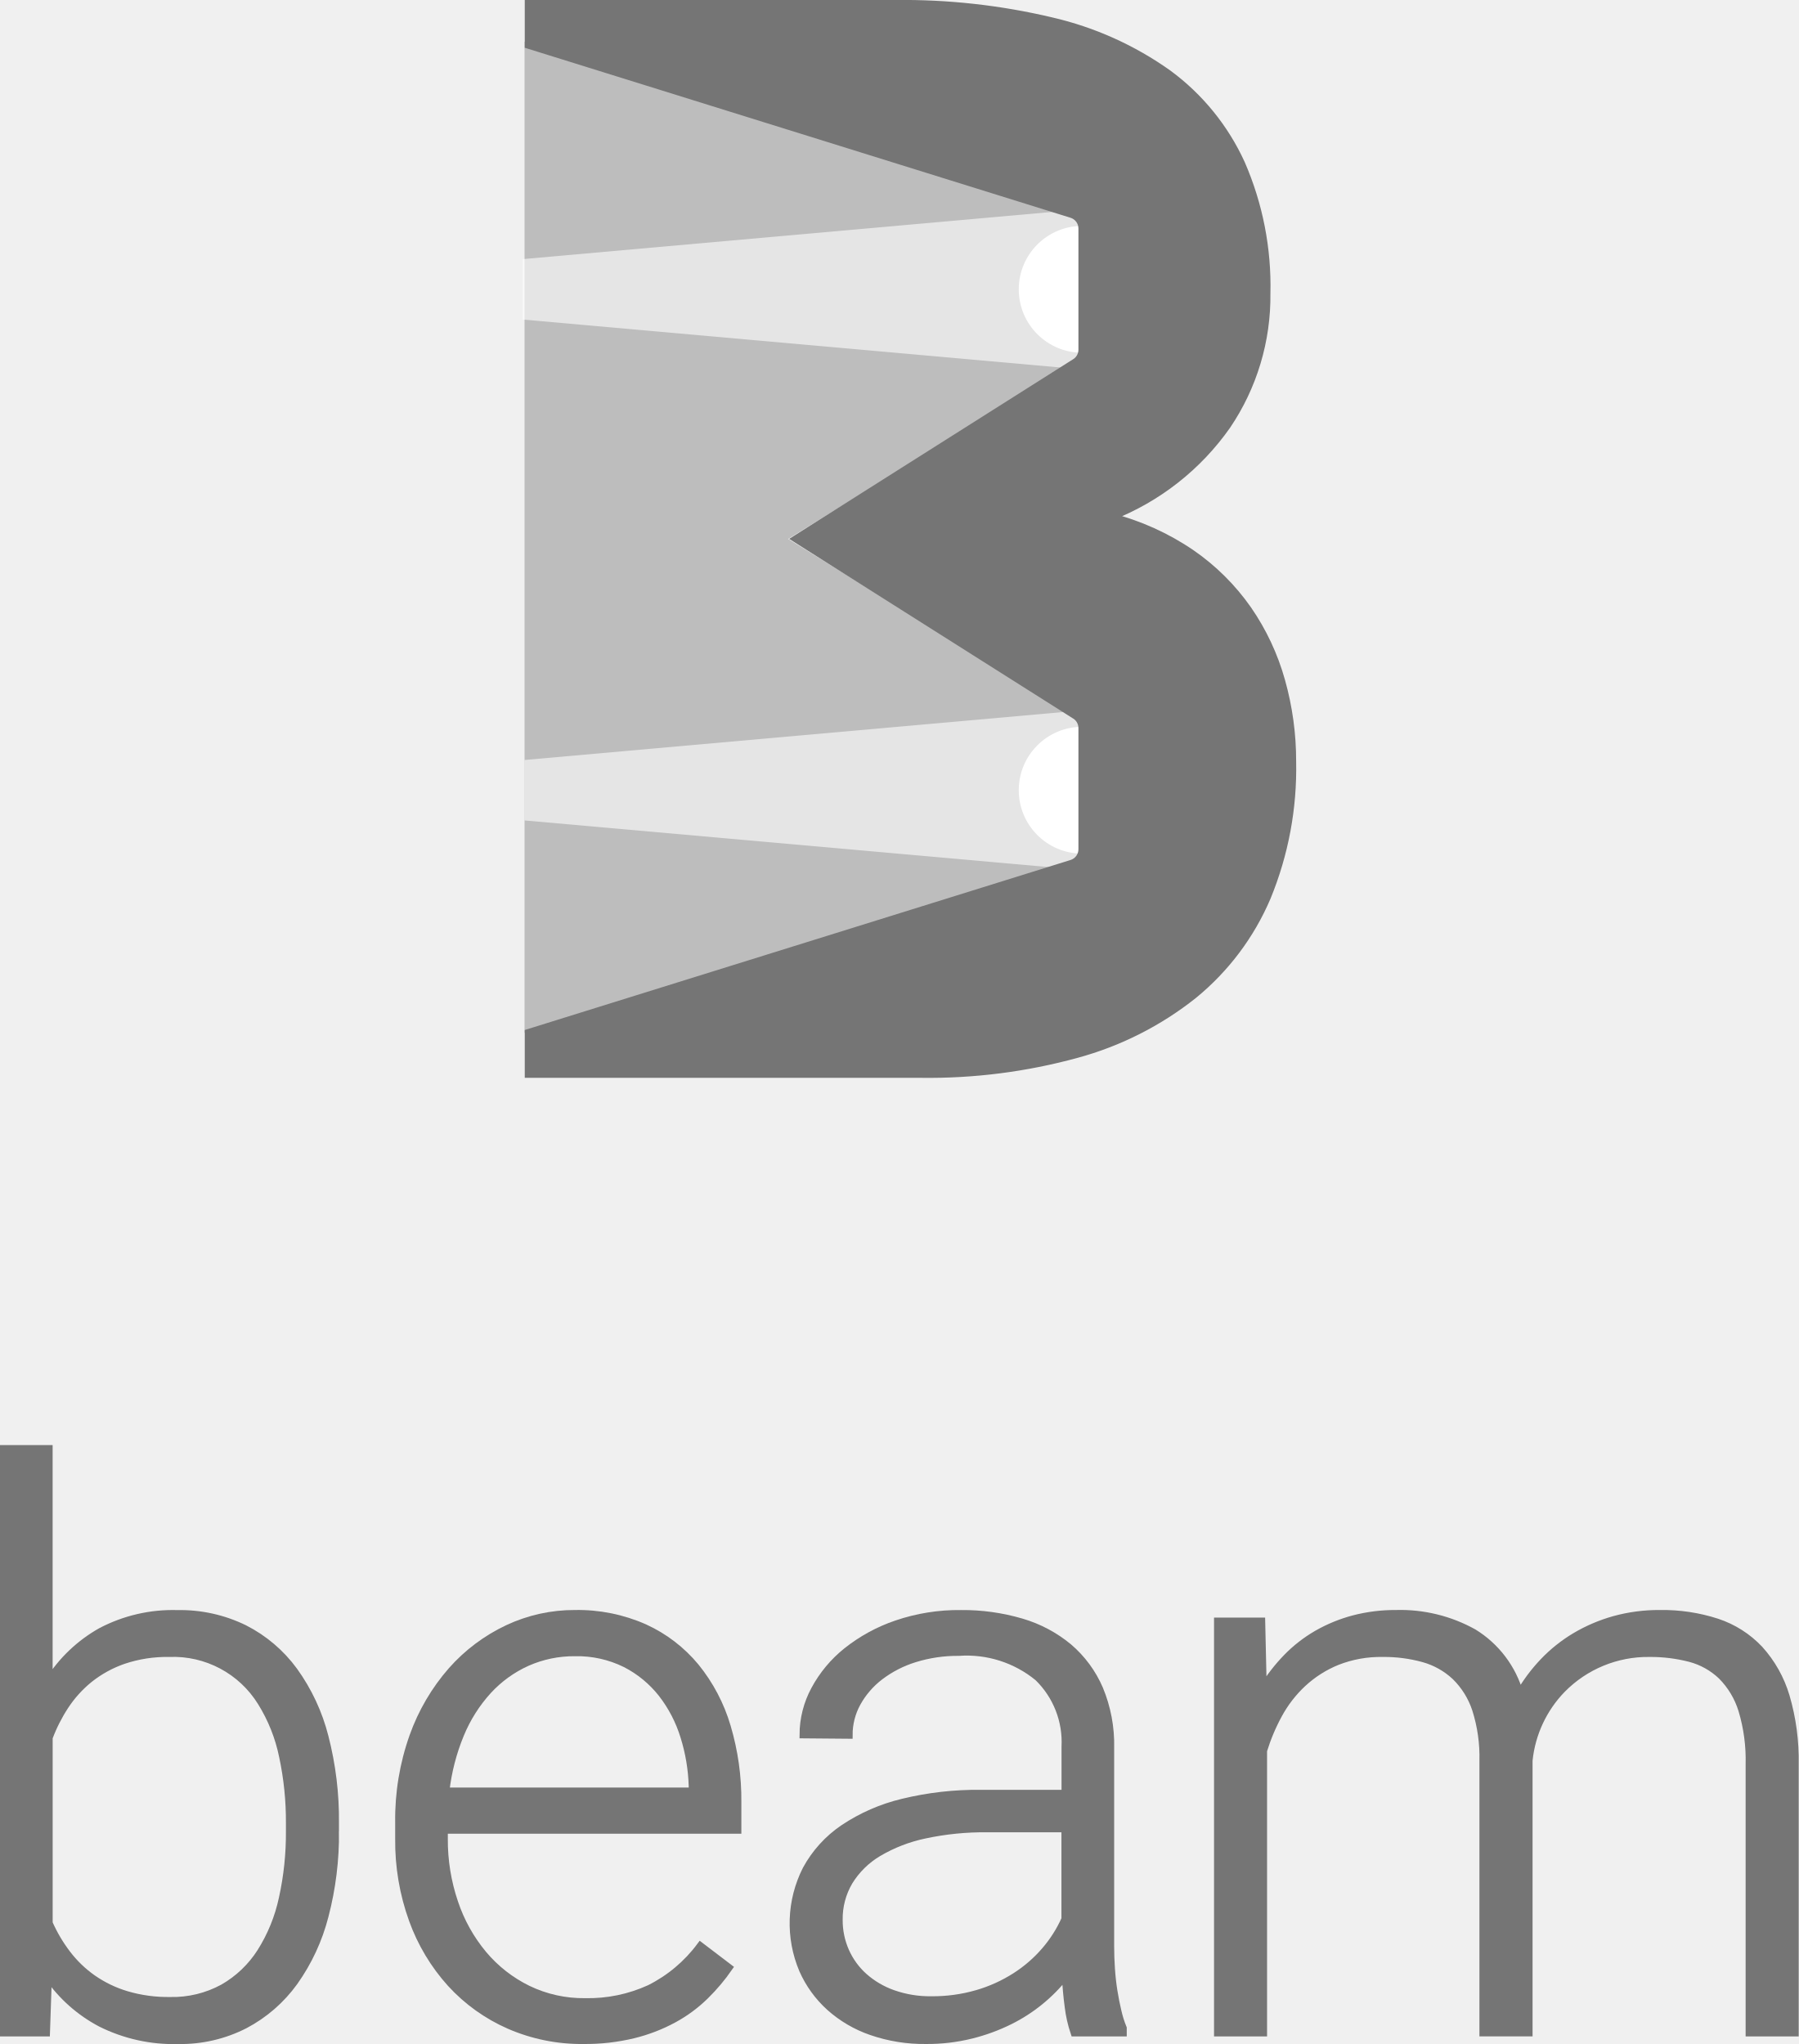
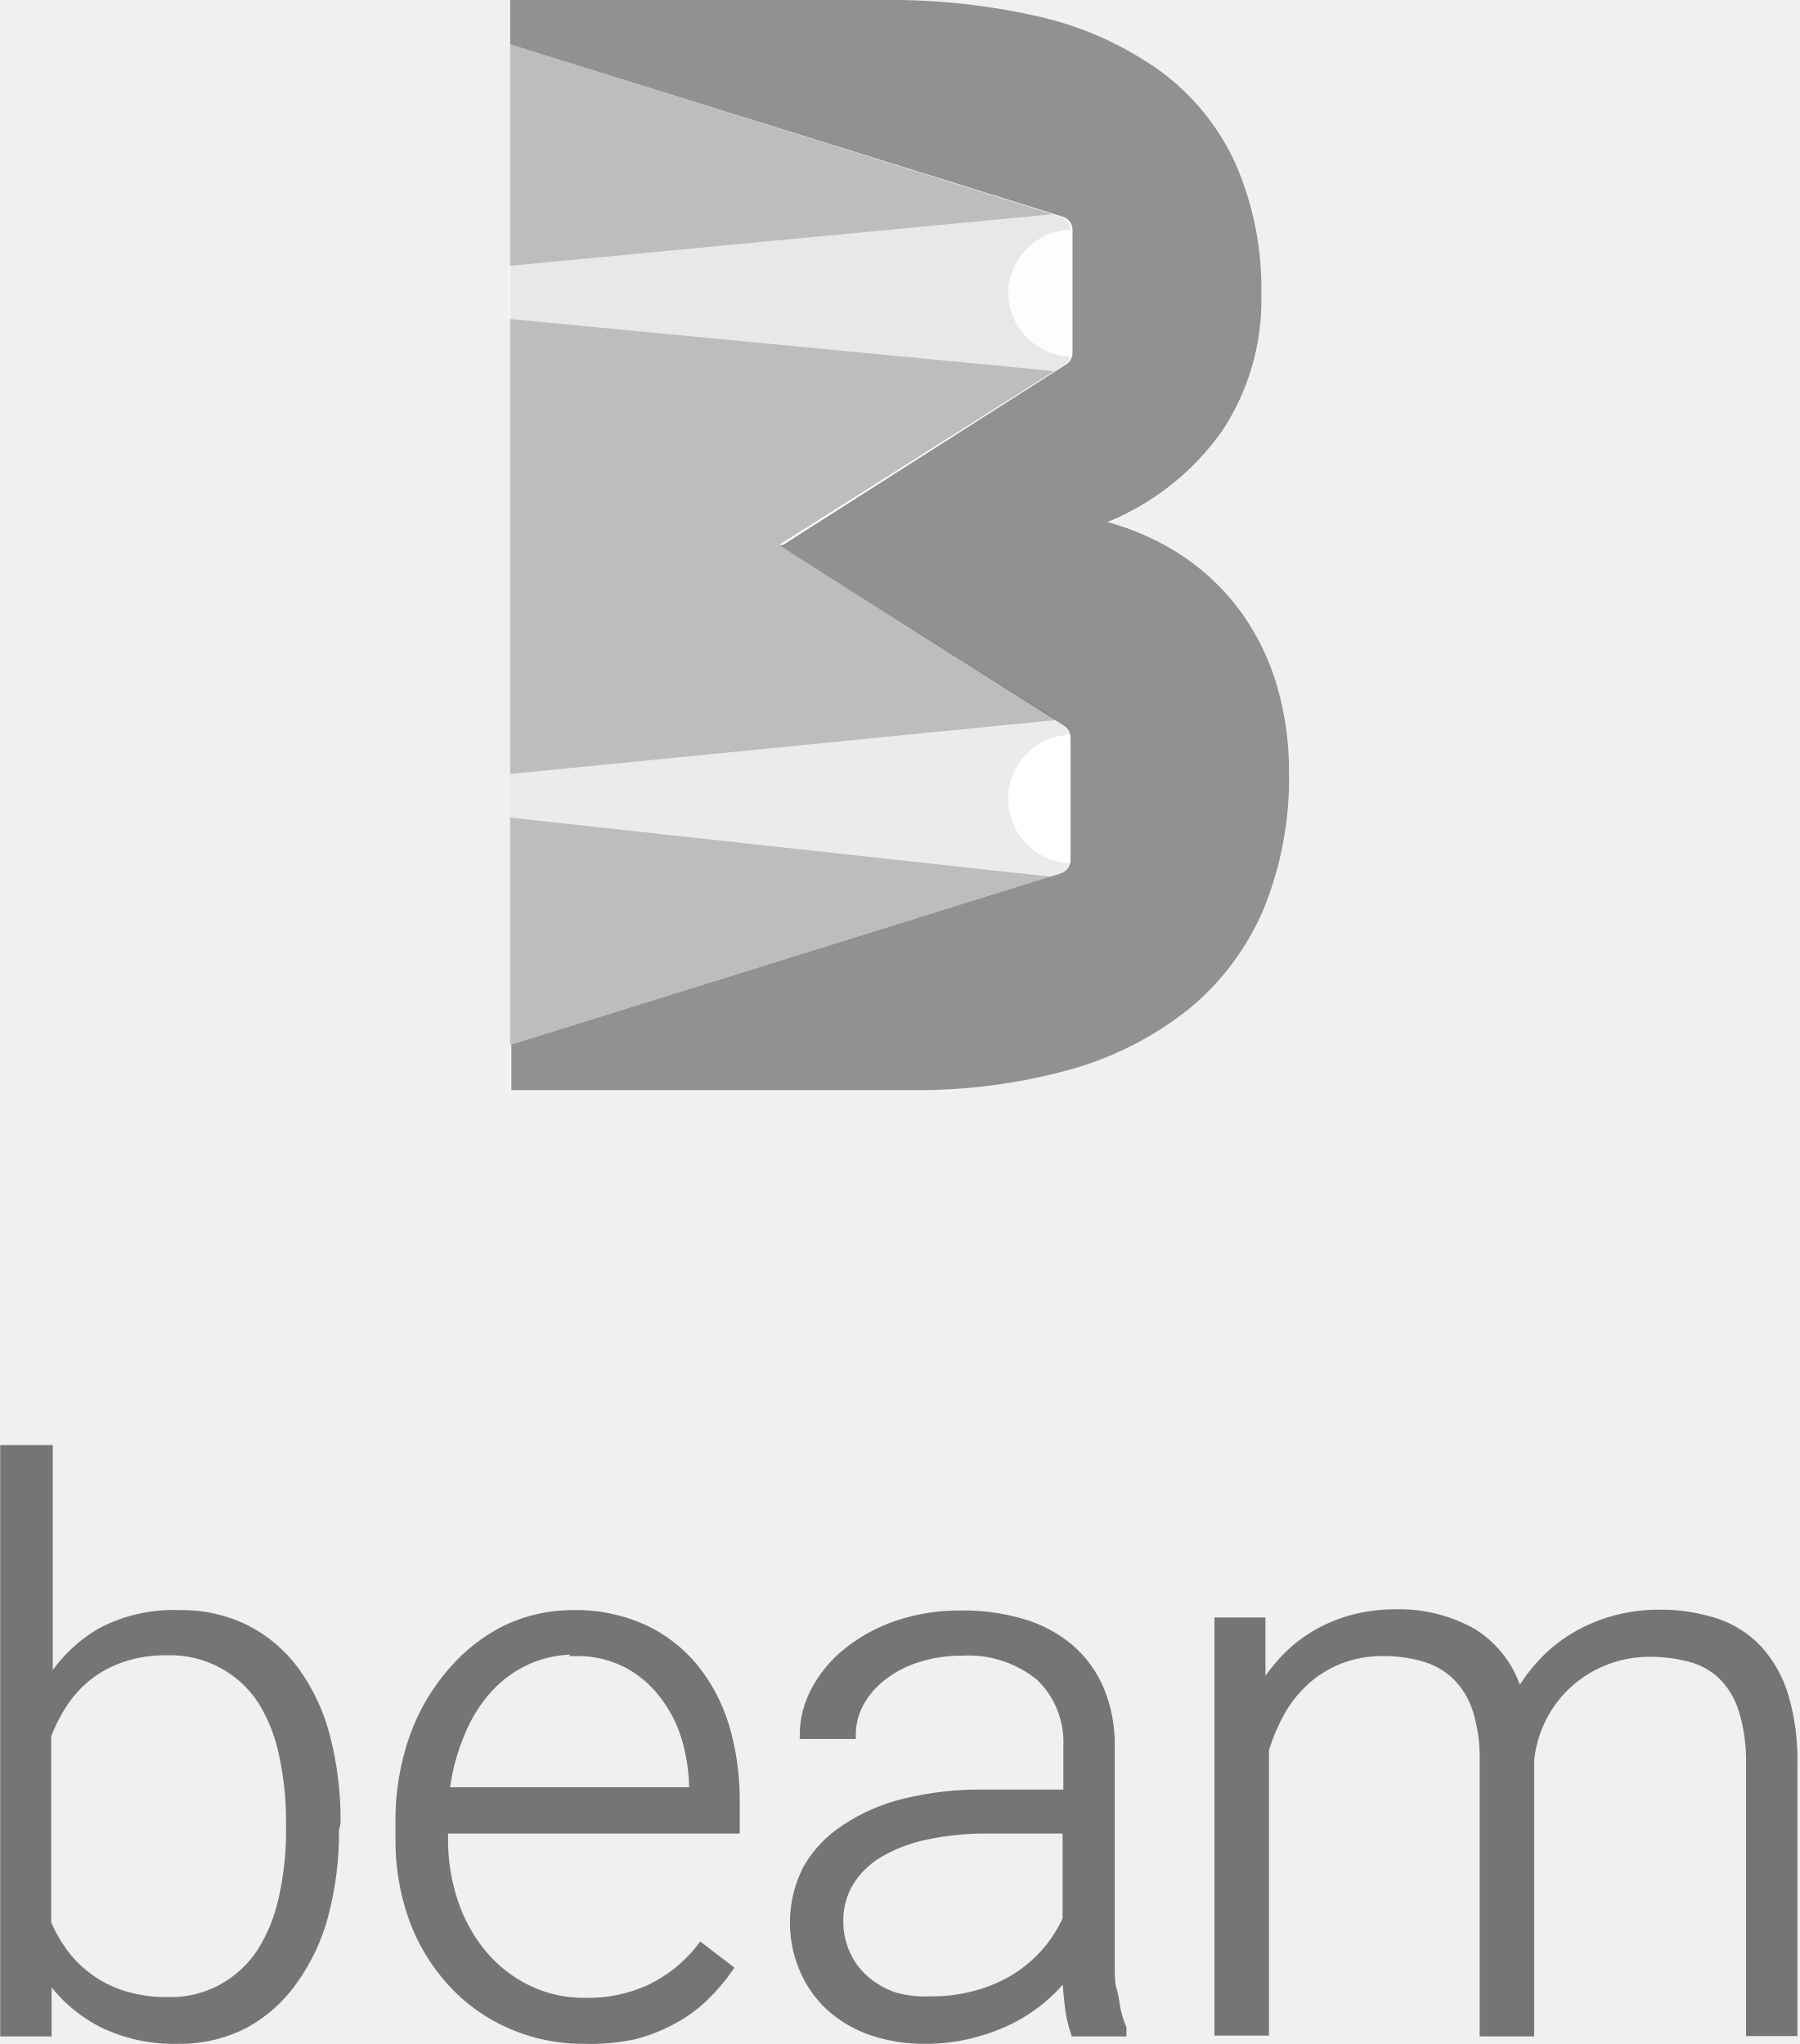
- <svg xmlns="http://www.w3.org/2000/svg" id="Layer_1" data-name="Layer 1" viewBox="0 0 46.196 52.505">
+ <svg xmlns="http://www.w3.org/2000/svg" viewBox="0 0 46.2 52.5">
  <defs>
-     <style>.cls-1,.cls-7{fill:#757575;stroke:#757575;stroke-miterlimit:10;}.cls-1{stroke-width:0.191px;}.cls-2{fill:url(#linear-gradient);}.cls-3{fill:#bdbdbd;}.cls-4,.cls-5{fill:#fff;}.cls-4{opacity:0.6;}.cls-6{fill:#fee900;}.cls-7{stroke-width:0.191px;}</style>
-     <linearGradient id="linear-gradient" x1="13.536" y1="11.521" x2="27.794" y2="11.521" gradientUnits="userSpaceOnUse">
-       <stop offset="0" stop-color="#ff0" stop-opacity="0.7" />
-       <stop offset="0.132" stop-color="#fff600" stop-opacity="0.66" />
-       <stop offset="0.314" stop-color="#feef00" stop-opacity="0.626" />
-       <stop offset="0.547" stop-color="#feea00" stop-opacity="0.606" />
-       <stop offset="1" stop-color="#fee900" stop-opacity="0.6" />
-     </linearGradient>
+     <style>.cls-1,.cls-7{fill:#757575;}.cls-1{stroke:#757575;stroke-miterlimit:10;stroke-width:0.19px;}.cls-2,.cls-6{fill:#fff;}.cls-3{fill:#bdbdbd;}.cls-4{opacity:0.7;}.cls-5{opacity:0.65;}.cls-6{opacity:0.9;}.cls-7{opacity:0.8;}</style>
  </defs>
-   <path class="cls-1" d="M310.052,354.243a8.267,8.267,0,0,1-.269,2.178,5.111,5.111,0,0,1-.786,1.694,3.673,3.673,0,0,1-1.27,1.104,3.616,3.616,0,0,1-1.709.396,4.177,4.177,0,0,1-1.987-.439,3.783,3.783,0,0,1-1.353-1.201l-0.049,1.445h-1.094v-15h1.162v5.967a3.763,3.763,0,0,1,1.338-1.274,3.961,3.961,0,0,1,1.963-.454,3.752,3.752,0,0,1,1.719.381,3.597,3.597,0,0,1,1.274,1.084,5.015,5.015,0,0,1,.791,1.694,8.493,8.493,0,0,1,.269,2.222v0.205Zm-1.172-.205a8.014,8.014,0,0,0-.176-1.719,4.231,4.231,0,0,0-.552-1.387,2.655,2.655,0,0,0-2.368-1.26,3.496,3.496,0,0,0-1.172.181,2.962,2.962,0,0,0-.879.483,3.025,3.025,0,0,0-.625.693,4.132,4.132,0,0,0-.41.811v4.766a3.883,3.883,0,0,0,.464.786,2.97,2.97,0,0,0,.659.635,3.041,3.041,0,0,0,.874.42,3.749,3.749,0,0,0,1.108.151,2.715,2.715,0,0,0,1.372-.332,2.781,2.781,0,0,0,.962-0.918,4.23,4.23,0,0,0,.562-1.382,7.764,7.764,0,0,0,.181-1.724v-0.205Z" transform="translate(-301.4409 -307.2047)" />
-   <path class="cls-1" d="M316.422,359.614a4.632,4.632,0,0,1-1.904-.386,4.454,4.454,0,0,1-1.499-1.074,4.935,4.935,0,0,1-.981-1.636,5.93,5.93,0,0,1-.352-2.08v-0.42a6.346,6.346,0,0,1,.366-2.212,5.219,5.219,0,0,1,.991-1.689,4.454,4.454,0,0,1,1.44-1.079,4.024,4.024,0,0,1,1.724-.381,4.223,4.223,0,0,1,1.787.361,3.688,3.688,0,0,1,1.313,1.006,4.417,4.417,0,0,1,.806,1.533,6.589,6.589,0,0,1,.273,1.943v0.713h-7.539v0.225a4.991,4.991,0,0,0,.264,1.636,4.105,4.105,0,0,0,.742,1.333,3.5,3.5,0,0,0,1.143.894,3.282,3.282,0,0,0,1.475.327,3.798,3.798,0,0,0,1.655-.342,3.661,3.661,0,0,0,1.304-1.094l0.732,0.557a5.051,5.051,0,0,1-.61.723,3.63,3.63,0,0,1-.806.596,4.31,4.31,0,0,1-1.035.4A5.239,5.239,0,0,1,316.422,359.614Zm-0.215-9.961a2.977,2.977,0,0,0-1.23.254,3.073,3.073,0,0,0-1.001.723,3.837,3.837,0,0,0-.713,1.128,5.426,5.426,0,0,0-.376,1.46h6.338v-0.127a4.722,4.722,0,0,0-.215-1.284,3.439,3.439,0,0,0-.571-1.099,2.826,2.826,0,0,0-.933-0.767A2.797,2.797,0,0,0,316.208,349.653Z" transform="translate(-301.4409 -307.2047)" />
-   <path class="cls-1" d="M329.032,359.419a3.346,3.346,0,0,1-.151-0.669q-0.053-.396-0.073-0.806a4.172,4.172,0,0,1-1.436,1.172,4.845,4.845,0,0,1-.986.361,4.671,4.671,0,0,1-1.162.137,4.134,4.134,0,0,1-1.401-.225,3.125,3.125,0,0,1-1.074-.63,2.829,2.829,0,0,1-.688-0.952,3.058,3.058,0,0,1,.088-2.583,3.015,3.015,0,0,1,.957-1.055,4.693,4.693,0,0,1,1.519-.664,8.109,8.109,0,0,1,2.007-.229h2.168v-1.201a2.317,2.317,0,0,0-.698-1.782,2.887,2.887,0,0,0-2.036-.649,3.703,3.703,0,0,0-1.133.166,2.87,2.87,0,0,0-.894.459,2.188,2.188,0,0,0-.586.679,1.7,1.7,0,0,0-.21.825l-1.172-.01a2.446,2.446,0,0,1,.293-1.152,3.207,3.207,0,0,1,.825-0.991,4.241,4.241,0,0,1,1.279-.698,4.946,4.946,0,0,1,1.655-.264,5.333,5.333,0,0,1,1.548.215,3.379,3.379,0,0,1,1.216.645,2.934,2.934,0,0,1,.791,1.074,3.711,3.711,0,0,1,.283,1.504v5.117q0,0.274.02,0.566c0.013,0.195.034,0.385,0.063,0.566q0.044,0.274.103,0.522a2.711,2.711,0,0,0,.137.435v0.117h-1.25Zm-3.672-.84a4.113,4.113,0,0,0,1.177-.161,3.777,3.777,0,0,0,.981-0.444,3.456,3.456,0,0,0,.762-0.659,3.313,3.313,0,0,0,.518-0.815v-2.324h-2.002a7.269,7.269,0,0,0-1.606.161,3.922,3.922,0,0,0-1.196.464,2.195,2.195,0,0,0-.747.737,1.884,1.884,0,0,0-.259.981,1.965,1.965,0,0,0,.166.806,1.917,1.917,0,0,0,.474.654,2.257,2.257,0,0,0,.747.439A2.849,2.849,0,0,0,325.36,358.579Z" transform="translate(-301.4409 -307.2047)" />
-   <path class="cls-1" d="M333.84,348.852l0.039,1.719a4.541,4.541,0,0,1,.61-0.786,3.589,3.589,0,0,1,.776-0.605,3.894,3.894,0,0,1,.938-0.386,4.207,4.207,0,0,1,1.094-.137,3.864,3.864,0,0,1,1.992.488,2.701,2.701,0,0,1,1.182,1.562,4.344,4.344,0,0,1,.61-0.815,3.876,3.876,0,0,1,.811-0.649,4.165,4.165,0,0,1,1.001-.43,4.311,4.311,0,0,1,1.182-.156,4.528,4.528,0,0,1,1.465.22,2.634,2.634,0,0,1,1.089.693,3.126,3.126,0,0,1,.679,1.206,5.805,5.805,0,0,1,.234,1.758v6.885h-1.172v-6.895a4.437,4.437,0,0,0-.186-1.392,2.135,2.135,0,0,0-.527-0.879,1.858,1.858,0,0,0-.815-0.454,4.041,4.041,0,0,0-1.04-.127,3.09,3.09,0,0,0-2.241.923,3.073,3.073,0,0,0-.854,1.831v6.992H339.533V352.436a4.021,4.021,0,0,0-.186-1.318,2.098,2.098,0,0,0-.527-0.85,1.969,1.969,0,0,0-.815-0.459,3.791,3.791,0,0,0-1.05-.137,3.053,3.053,0,0,0-1.172.21,2.917,2.917,0,0,0-.884.562,3.159,3.159,0,0,0-.62.801,5.05,5.05,0,0,0-.391.928v7.246H332.717V348.852h1.123Z" transform="translate(-301.4409 -307.2047)" />
-   <polygon class="cls-2" points="20.391 13.843 27.794 9.198 20.391 13.843 20.391 13.843" />
-   <polygon class="cls-3" points="27.794 5.549 13.472 1.068 13.472 9.53 13.472 17.965 13.472 17.965 13.472 26.533 27.794 22.138 27.794 18.501 20.242 13.844 27.794 9.186 27.794 5.549" />
-   <polygon class="cls-4" points="13.472 19.522 13.472 21.075 27.794 22.35 27.794 18.247 13.472 19.522" />
-   <path class="cls-5" d="M327.606,327.503a1.629,1.629,0,0,0,1.629,1.629v-3.258A1.629,1.629,0,0,0,327.606,327.503Z" transform="translate(-301.4409 -307.2047)" />
-   <polygon class="cls-6" points="13.536 1.101 27.794 5.571 27.794 5.571 13.536 1.101" />
-   <polygon class="cls-4" points="13.425 6.656 13.425 8.208 27.727 9.484 27.727 5.381 13.425 6.656" />
-   <path class="cls-5" d="M327.606,314.637a1.629,1.629,0,0,0,1.629,1.629v-3.258A1.629,1.629,0,0,0,327.606,314.637Z" transform="translate(-301.4409 -307.2047)" />
-   <path class="cls-7" d="M334.351,324.693a6.117,6.117,0,0,0-.859-1.832,5.775,5.775,0,0,0-1.454-1.445,6.565,6.565,0,0,0-2.068-.935,6.563,6.563,0,0,0,2.984-2.342,5.937,5.937,0,0,0,1.02-3.399,7.872,7.872,0,0,0-.652-3.333,5.921,5.921,0,0,0-1.879-2.313,8.449,8.449,0,0,0-3.003-1.35,16.552,16.552,0,0,0-4.003-.444h-9.423v1.061l13.956,4.348a0.383,0.383,0,0,1,.264.364v3.116a0.383,0.383,0,0,1-.196.334l-7.15,4.524,7.15,4.524a0.383,0.383,0,0,1,.196.334v3.116a0.383,0.383,0,0,1-.264.364l-13.956,4.348V334.796H325.098a14.401,14.401,0,0,0,3.994-.51,8.339,8.339,0,0,0,3.003-1.52,6.566,6.566,0,0,0,1.888-2.512,8.688,8.688,0,0,0,.652-3.484A7.591,7.591,0,0,0,334.351,324.693Z" transform="translate(-301.4409 -307.2047)" />
+   <g id="Calque_2" data-name="Calque 2">
+     <g id="Layer_1" data-name="Layer 1">
+       <path class="cls-1" d="M8.61,47a8.27,8.27,0,0,1-.27,2.18,5.11,5.11,0,0,1-.79,1.69A3.67,3.67,0,0,1,6.29,52a3.62,3.62,0,0,1-1.71.4,4.18,4.18,0,0,1-2-.44,3.78,3.78,0,0,1-1.35-1.2l0,1.45H.1v-15H1.26v6A3.76,3.76,0,0,1,2.6,41.9a4,4,0,0,1,2-.45,3.75,3.75,0,0,1,1.72.38,3.6,3.6,0,0,1,1.27,1.08,5,5,0,0,1,.79,1.69,8.49,8.49,0,0,1,.27,2.22Zm-1.17-.21a8,8,0,0,0-.18-1.72,4.23,4.23,0,0,0-.55-1.39,2.77,2.77,0,0,0-1-.92,2.78,2.78,0,0,0-1.41-.34,3.5,3.5,0,0,0-1.17.18,3,3,0,0,0-.88.48,3,3,0,0,0-.62.69,4.13,4.13,0,0,0-.41.81V49.4a3.88,3.88,0,0,0,.46.79,3,3,0,0,0,.66.63,3,3,0,0,0,.87.42,3.75,3.75,0,0,0,1.11.15,2.72,2.72,0,0,0,1.37-.33,2.78,2.78,0,0,0,1-.92,4.23,4.23,0,0,0,.56-1.38A7.76,7.76,0,0,0,7.44,47Z" />
+       <path class="cls-1" d="M15,52.4a4.63,4.63,0,0,1-1.9-.39,4.45,4.45,0,0,1-1.5-1.07,4.93,4.93,0,0,1-1-1.64,5.93,5.93,0,0,1-.35-2.08v-.42a6.35,6.35,0,0,1,.37-2.21,5.22,5.22,0,0,1,1-1.69A4.45,4.45,0,0,1,13,41.83a4,4,0,0,1,1.72-.38,4.22,4.22,0,0,1,1.79.36,3.69,3.69,0,0,1,1.31,1,4.42,4.42,0,0,1,.81,1.53,6.59,6.59,0,0,1,.27,1.94V47H11.41v.22a5,5,0,0,0,.26,1.64,4.11,4.11,0,0,0,.74,1.33,3.5,3.5,0,0,0,1.14.89,3.28,3.28,0,0,0,1.47.33,3.8,3.8,0,0,0,1.66-.34A3.66,3.66,0,0,0,18,50l.73.56a5.05,5.05,0,0,1-.61.72,3.63,3.63,0,0,1-.81.6,4.31,4.31,0,0,1-1,.4A5.24,5.24,0,0,1,15,52.4Zm-.21-10a3,3,0,0,0-1.23.25,3.07,3.07,0,0,0-1,.72,3.84,3.84,0,0,0-.71,1.13A5.43,5.43,0,0,0,11.45,46h6.34v-.13a4.72,4.72,0,0,0-.21-1.28A3.44,3.44,0,0,0,17,43.5a2.83,2.83,0,0,0-.93-.77A2.8,2.8,0,0,0,14.77,42.44Z" />
+       <path class="cls-1" d="M27.59,52.21a3.35,3.35,0,0,1-.15-.67q-.05-.4-.07-.81a4.17,4.17,0,0,1-1.44,1.17,4.85,4.85,0,0,1-1,.36,4.67,4.67,0,0,1-1.16.14,4.13,4.13,0,0,1-1.4-.22,3.13,3.13,0,0,1-1.07-.63,2.83,2.83,0,0,1-.69-1A3.06,3.06,0,0,1,20.71,48a3,3,0,0,1,1-1.05,4.69,4.69,0,0,1,1.52-.66,8.11,8.11,0,0,1,2-.23h2.17v-1.2a2.32,2.32,0,0,0-.7-1.78,2.89,2.89,0,0,0-2-.65,3.7,3.7,0,0,0-1.13.17,2.87,2.87,0,0,0-.89.46,2.19,2.19,0,0,0-.59.68,1.7,1.7,0,0,0-.21.83H20.63a2.45,2.45,0,0,1,.29-1.15,3.21,3.21,0,0,1,.83-1,4.24,4.24,0,0,1,1.28-.7,5,5,0,0,1,1.66-.26,5.33,5.33,0,0,1,1.55.21,3.38,3.38,0,0,1,1.22.64,2.93,2.93,0,0,1,.79,1.07,3.71,3.71,0,0,1,.28,1.5V50q0,.27,0,.57c0,.2,0,.38.06.57s.06.36.1.52a2.71,2.71,0,0,0,.14.43v.12Zm-3.67-.84a4.11,4.11,0,0,0,1.18-.16,3.78,3.78,0,0,0,1-.44,3.46,3.46,0,0,0,.76-.66,3.31,3.31,0,0,0,.52-.82V47h-2a7.27,7.27,0,0,0-1.61.16,3.92,3.92,0,0,0-1.2.46,2.2,2.2,0,0,0-.75.74,1.88,1.88,0,0,0-.26,1,2,2,0,0,0,.17.81,1.92,1.92,0,0,0,.47.65,2.26,2.26,0,0,0,.75.44A2.85,2.85,0,0,0,23.92,51.37Z" />
+       <path class="cls-1" d="M32.4,41.64l0,1.72a4.54,4.54,0,0,1,.61-.79,3.59,3.59,0,0,1,.78-.61,3.89,3.89,0,0,1,.94-.39,4.21,4.21,0,0,1,1.09-.14,3.86,3.86,0,0,1,2,.49A2.7,2.7,0,0,1,39,43.5a4.34,4.34,0,0,1,.61-.82,3.88,3.88,0,0,1,.81-.65,4.16,4.16,0,0,1,1-.43,4.31,4.31,0,0,1,1.18-.16,4.53,4.53,0,0,1,1.46.22,2.63,2.63,0,0,1,1.09.69,3.13,3.13,0,0,1,.68,1.21,5.8,5.8,0,0,1,.23,1.76v6.88H44.93V45.31a4.44,4.44,0,0,0-.19-1.39,2.14,2.14,0,0,0-.53-.88,1.86,1.86,0,0,0-.82-.45,4,4,0,0,0-1-.13,3.09,3.09,0,0,0-2.24.92,3.07,3.07,0,0,0-.85,1.83v7H38.09v-7a4,4,0,0,0-.19-1.32,2.1,2.1,0,0,0-.53-.85,2,2,0,0,0-.82-.46,3.79,3.79,0,0,0-1-.14,3.05,3.05,0,0,0-1.17.21,2.92,2.92,0,0,0-.88.56,3.16,3.16,0,0,0-.62.8,5,5,0,0,0-.39.93v7.25H31.28V41.64Z" />
+       <path class="cls-2" d="M13.1,1.14v25.7h0V28H23.38a14.74,14.74,0,0,0,4.07-.52,8.55,8.55,0,0,0,3.06-1.55,6.73,6.73,0,0,0,1.93-2.56,8.9,8.9,0,0,0,.66-3.55,7.78,7.78,0,0,0-.29-2.12,6.28,6.28,0,0,0-.88-1.87,5.93,5.93,0,0,0-1.49-1.48,6.67,6.67,0,0,0-2-.92,6.69,6.69,0,0,0,2.95-2.35,6.09,6.09,0,0,0,1-3.47,8.06,8.06,0,0,0-.67-3.4,6.08,6.08,0,0,0-1.92-2.36A8.66,8.66,0,0,0,26.78.45,16.93,16.93,0,0,0,22.7,0H13.1V1.14" />
+       <path class="cls-3" d="M27.36,18.62,20,14l7.31-4.62a.35.35,0,0,0,.18-.31V5.9a.35.35,0,0,0-.24-.33L13.1,1.14v25.7h0L27.3,22.42a.35.35,0,0,0,.24-.33V18.92A.35.35,0,0,0,27.36,18.62Z" />
+       <g class="cls-4">
+         <path class="cls-2" d="M27.36,18.62l-.2-.13L13.1,19.88V21L27,22.52l.34-.11a.35.35,0,0,0,.24-.33V18.92A.35.35,0,0,0,27.36,18.62Z" />
+       </g>
+       <g class="cls-5">
+         <path class="cls-2" d="M27.36,9.37a.35.35,0,0,0,.18-.31V5.9a.35.35,0,0,0-.24-.33l-.24-.07-14,1.33V8.19l14,1.34Z" />
+       </g>
+       <path class="cls-6" d="M25.89,7.51a1.65,1.65,0,0,0,1.63,1.65.35.35,0,0,0,0-.1V5.9a.35.35,0,0,0,0,0A1.65,1.65,0,0,0,25.89,7.51Z" />
+       <path class="cls-2" d="M25.89,20.52a1.65,1.65,0,0,0,1.64,1.65.35.35,0,0,0,0-.08V18.92a.35.35,0,0,0,0-.05A1.65,1.65,0,0,0,25.89,20.52Z" />
+       <path class="cls-7" d="M32.81,17.68a6.28,6.28,0,0,0-.88-1.87,5.93,5.93,0,0,0-1.49-1.48,6.67,6.67,0,0,0-2-.92,6.69,6.69,0,0,0,2.95-2.35,6.09,6.09,0,0,0,1-3.47,8.06,8.06,0,0,0-.67-3.4,6.08,6.08,0,0,0-1.92-2.36A8.66,8.66,0,0,0,26.78.45,16.93,16.93,0,0,0,22.7,0H13.1V1.14L27.3,5.57a.35.35,0,0,1,.24.33V9.06a.35.35,0,0,1-.18.31L20.1,14,20,14l7.31,4.63a.35.35,0,0,1,.18.31v3.16a.35.35,0,0,1-.24.33L13.13,26.83h0V28H23.38a14.74,14.74,0,0,0,4.07-.52,8.55,8.55,0,0,0,3.06-1.55,6.73,6.73,0,0,0,1.93-2.56,8.9,8.9,0,0,0,.66-3.55A7.78,7.78,0,0,0,32.81,17.68Z" />
+     </g>
+   </g>
</svg>
